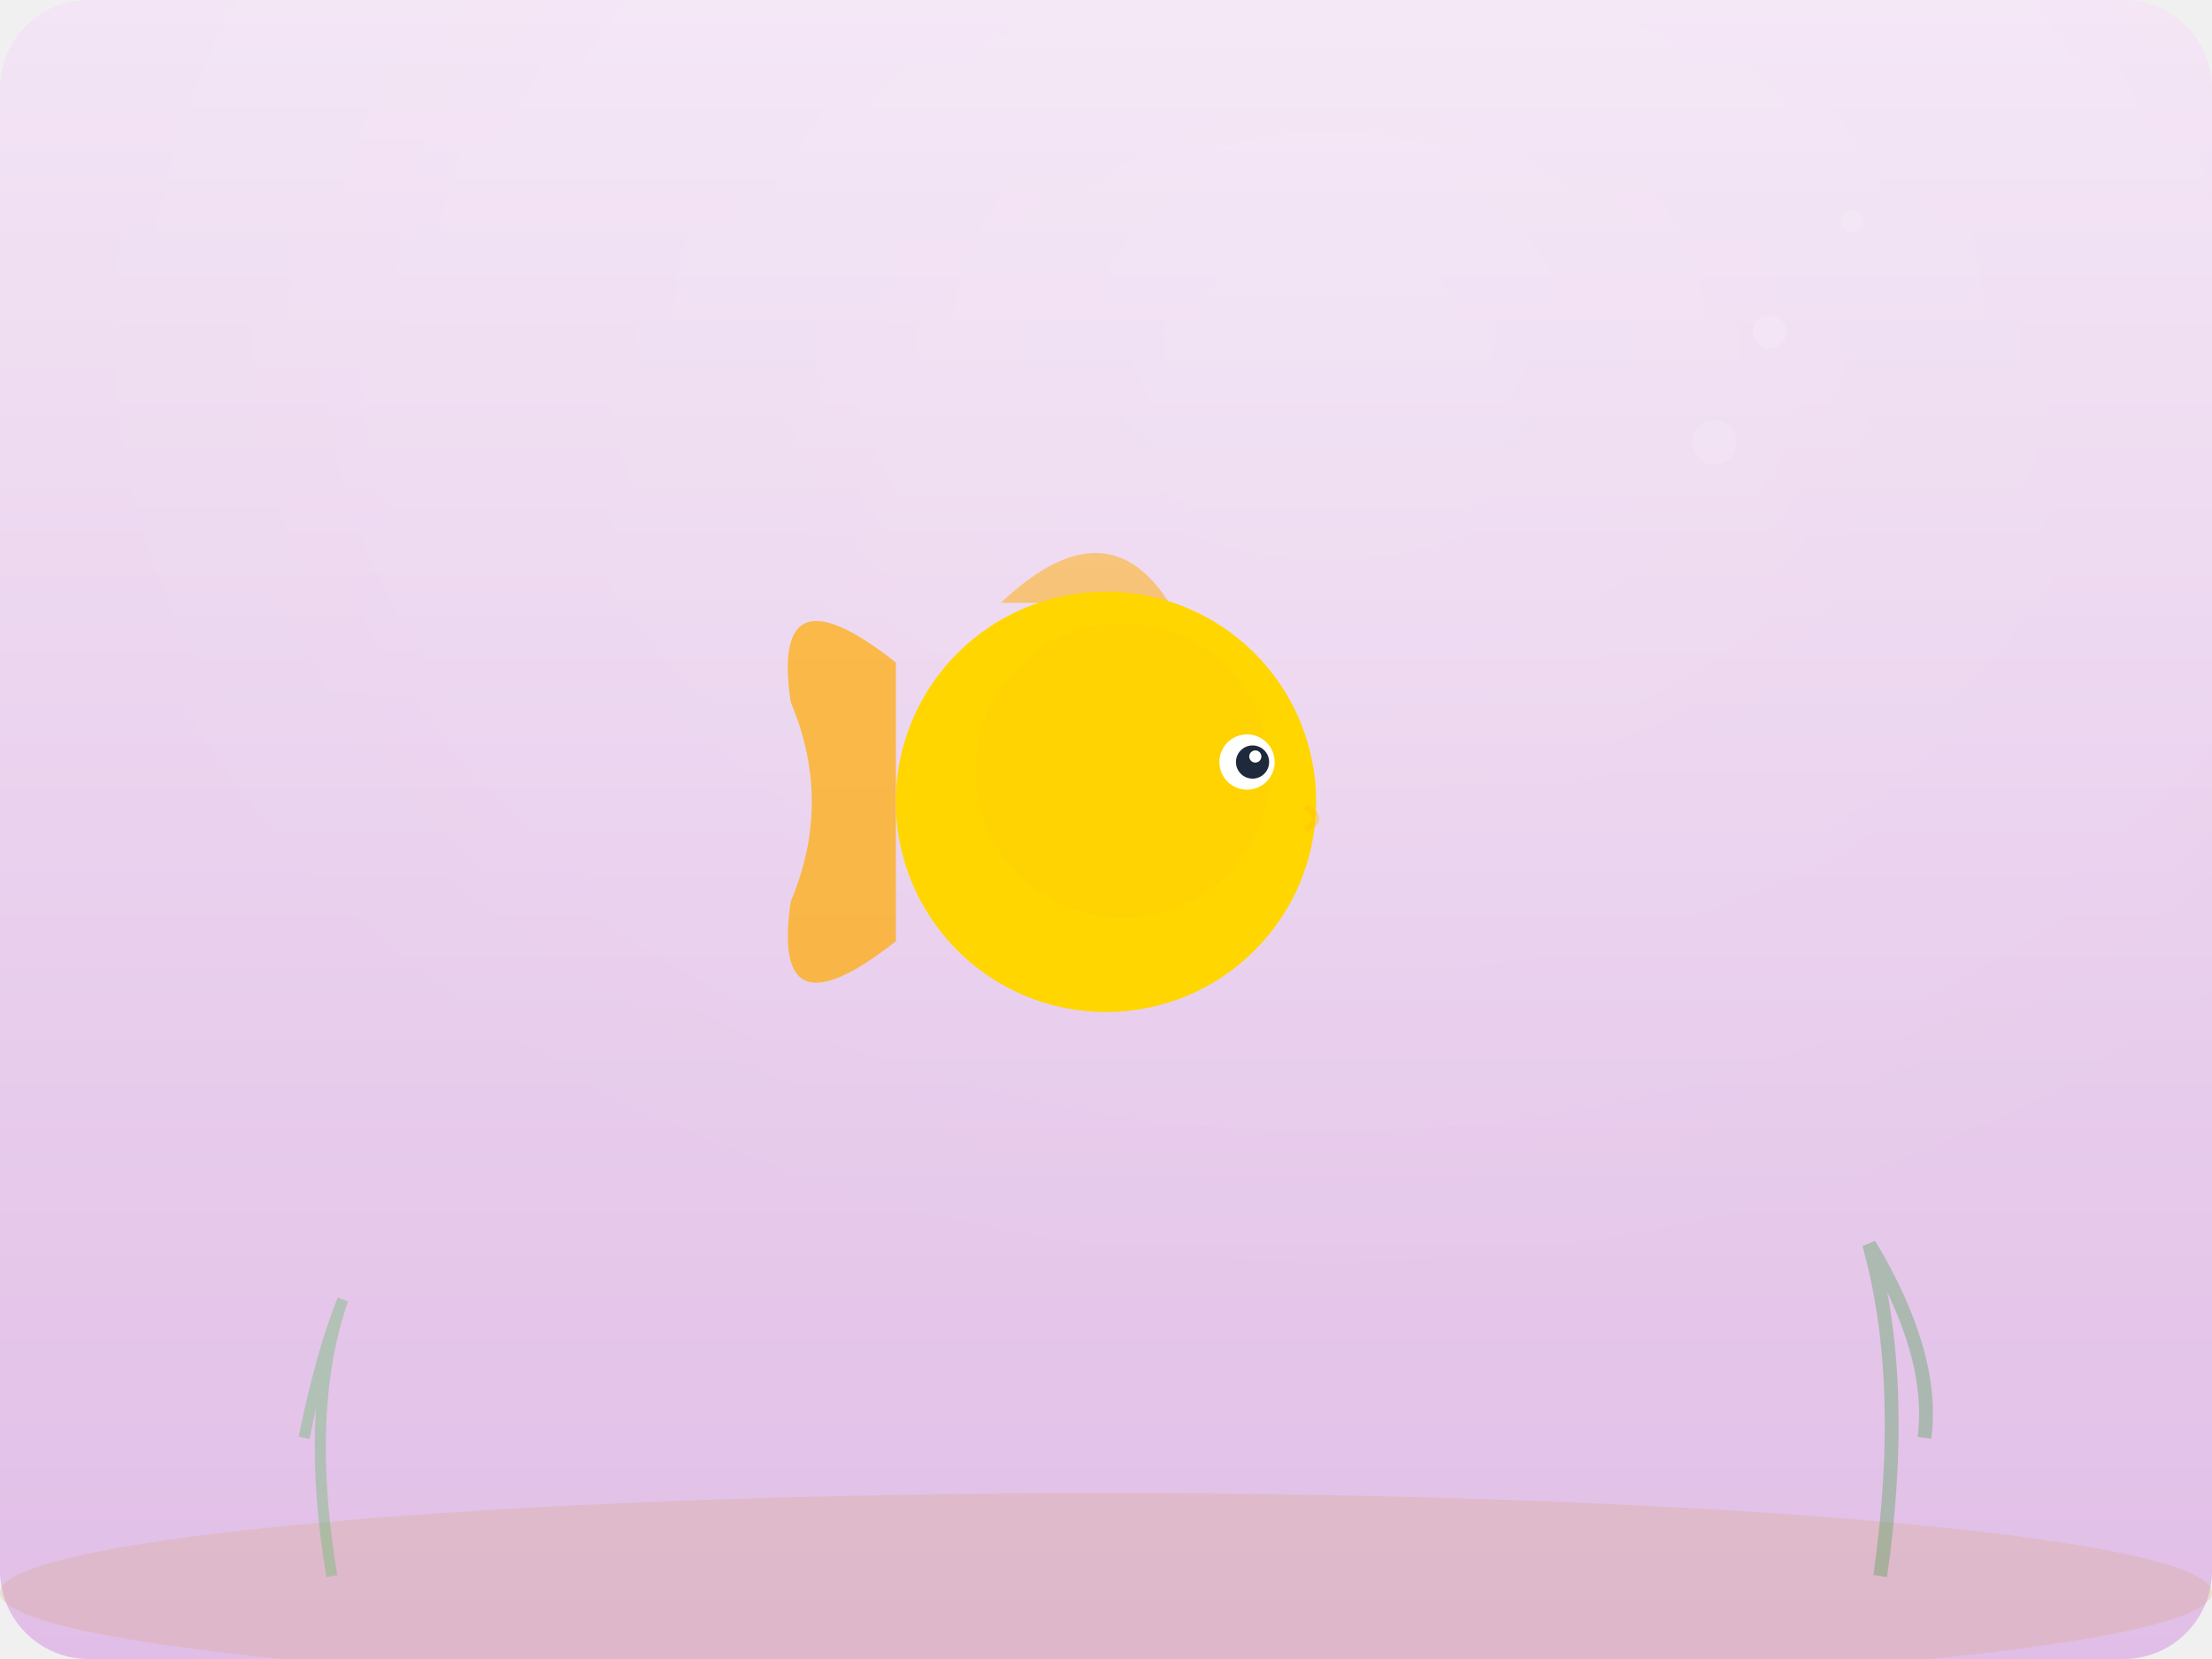
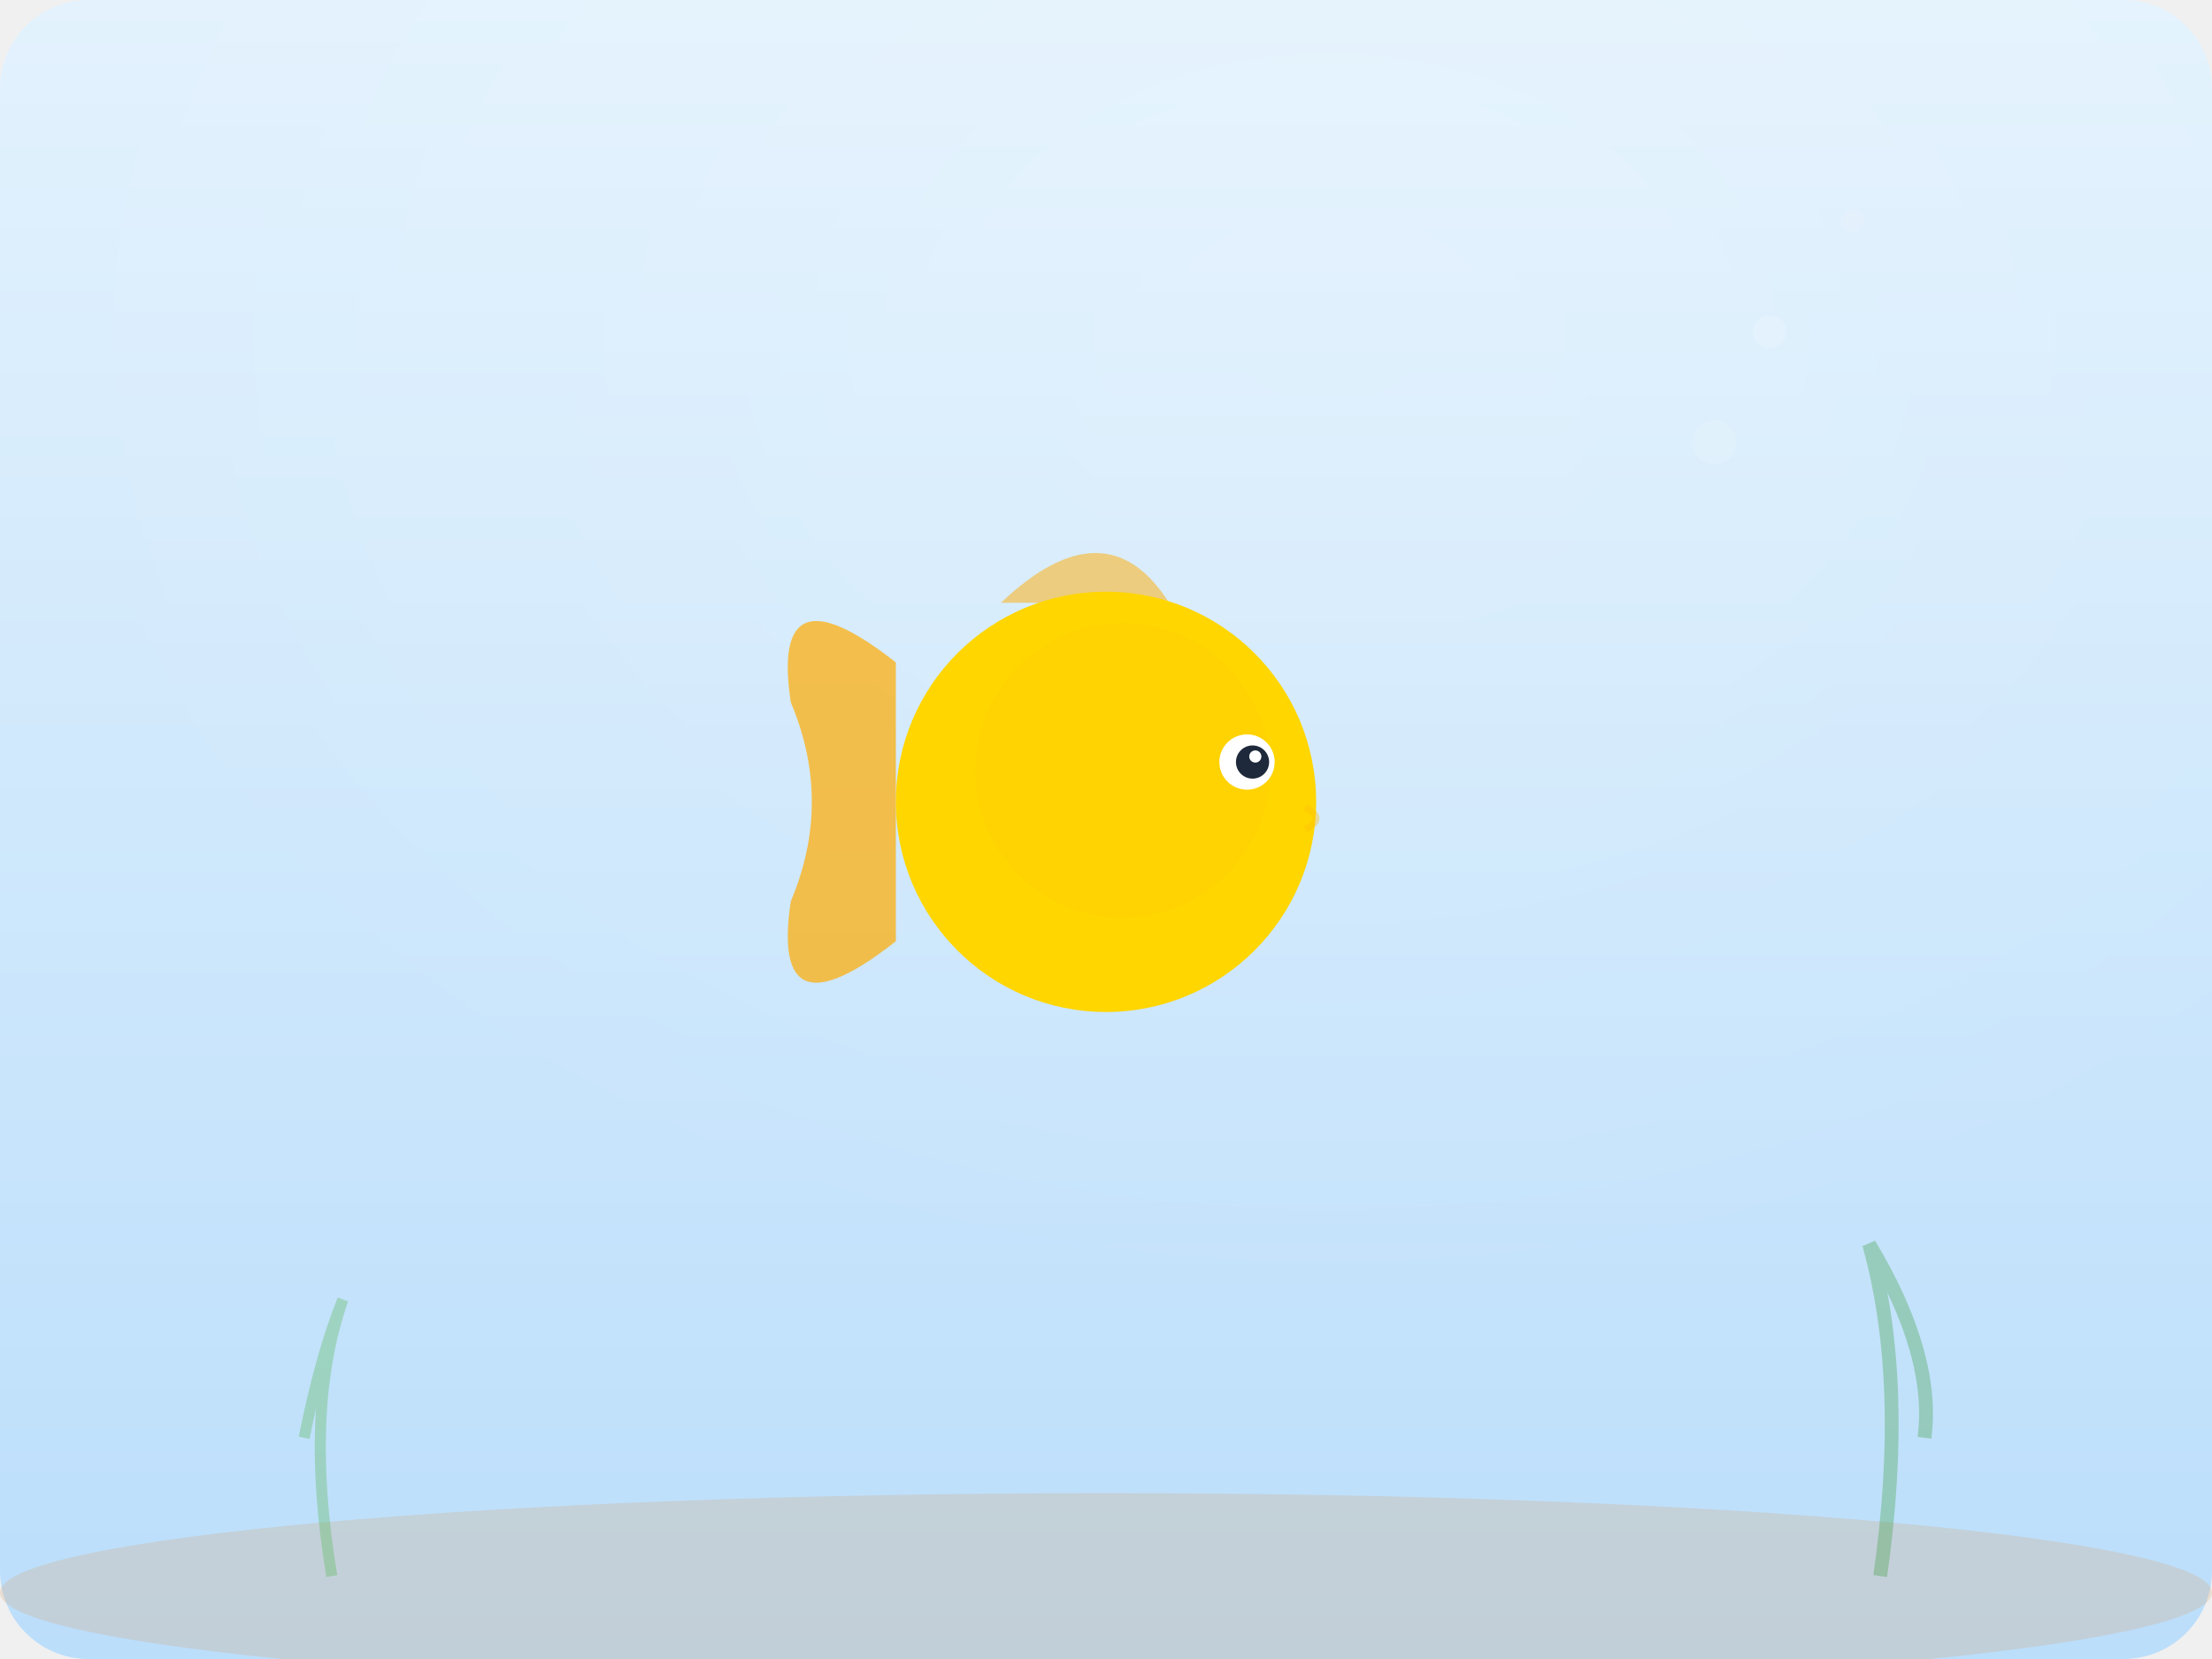
<svg xmlns="http://www.w3.org/2000/svg" viewBox="0 0 400 300" width="400" height="300">
  <defs>
-     <linearGradient id="bg46" x1="0%" y1="0%" x2="0%" y2="100%">
-       <stop offset="0%" style="stop-color:#F3E5F5" />
-       <stop offset="100%" style="stop-color:#E1BEE7" />
+     <linearGradient id="bg459" x1="0%" y1="0%" x2="0%" y2="100%">
+       <stop offset="0%" style="stop-color:#E3F2FD" />
+       <stop offset="100%" style="stop-color:#BBDEFB" />
    </linearGradient>
-     <radialGradient id="glow46" cx="60%" cy="20%" r="60%">
+     <radialGradient id="glow459" cx="60%" cy="20%" r="60%">
      <stop offset="0%" style="stop-color:white;stop-opacity:0.15" />
      <stop offset="100%" style="stop-color:white;stop-opacity:0" />
    </radialGradient>
  </defs>
-   <rect width="400" height="300" rx="16" fill="url(#bg46)" />
-   <rect width="400" height="300" rx="16" fill="url(#glow46)" />
+   <rect width="400" height="300" rx="16" fill="url(#bg459)" />
+   <rect width="400" height="300" rx="16" fill="url(#glow459)" />
  <ellipse cx="200" cy="288" rx="200" ry="18" fill="#D4A574" opacity="0.25" />
  <path d="M60,285 Q55,255 62,235 Q58,245 55,260" stroke="#66BB6A" stroke-width="2" fill="none" opacity="0.4" />
  <path d="M340,285 Q345,250 338,225 Q350,245 348,260" stroke="#43A047" stroke-width="2.5" fill="none" opacity="0.35" />
  <circle cx="320" cy="60" r="3" fill="white" opacity="0.15" />
  <circle cx="335" cy="40" r="2" fill="white" opacity="0.1" />
  <circle cx="310" cy="80" r="4" fill="white" opacity="0.12" />
  <path d="M162,119.8 Q139.2,101.8 143,127 Q150.6,145 143,163 Q139.2,188.2 162,170.2" fill="#FFAB00" opacity="0.7" />
  <path d="M181,109 Q200,91 211.4,109" fill="#FFAB00" opacity="0.5" />
  <circle cx="200" cy="145" r="38" fill="#FFD600" />
  <circle cx="203" cy="139.3" r="26.6" fill="#FFC107" opacity="0.2" />
  <circle cx="225.5" cy="137.8" r="5" fill="white" />
  <circle cx="226.5" cy="137.8" r="3" fill="#1E293B" />
  <circle cx="227" cy="136.8" r="1.1" fill="white" />
  <path d="M236,146 Q240,148 236,150" fill="none" stroke="#FFC107" stroke-width="1.2" opacity="0.4" />
</svg>
